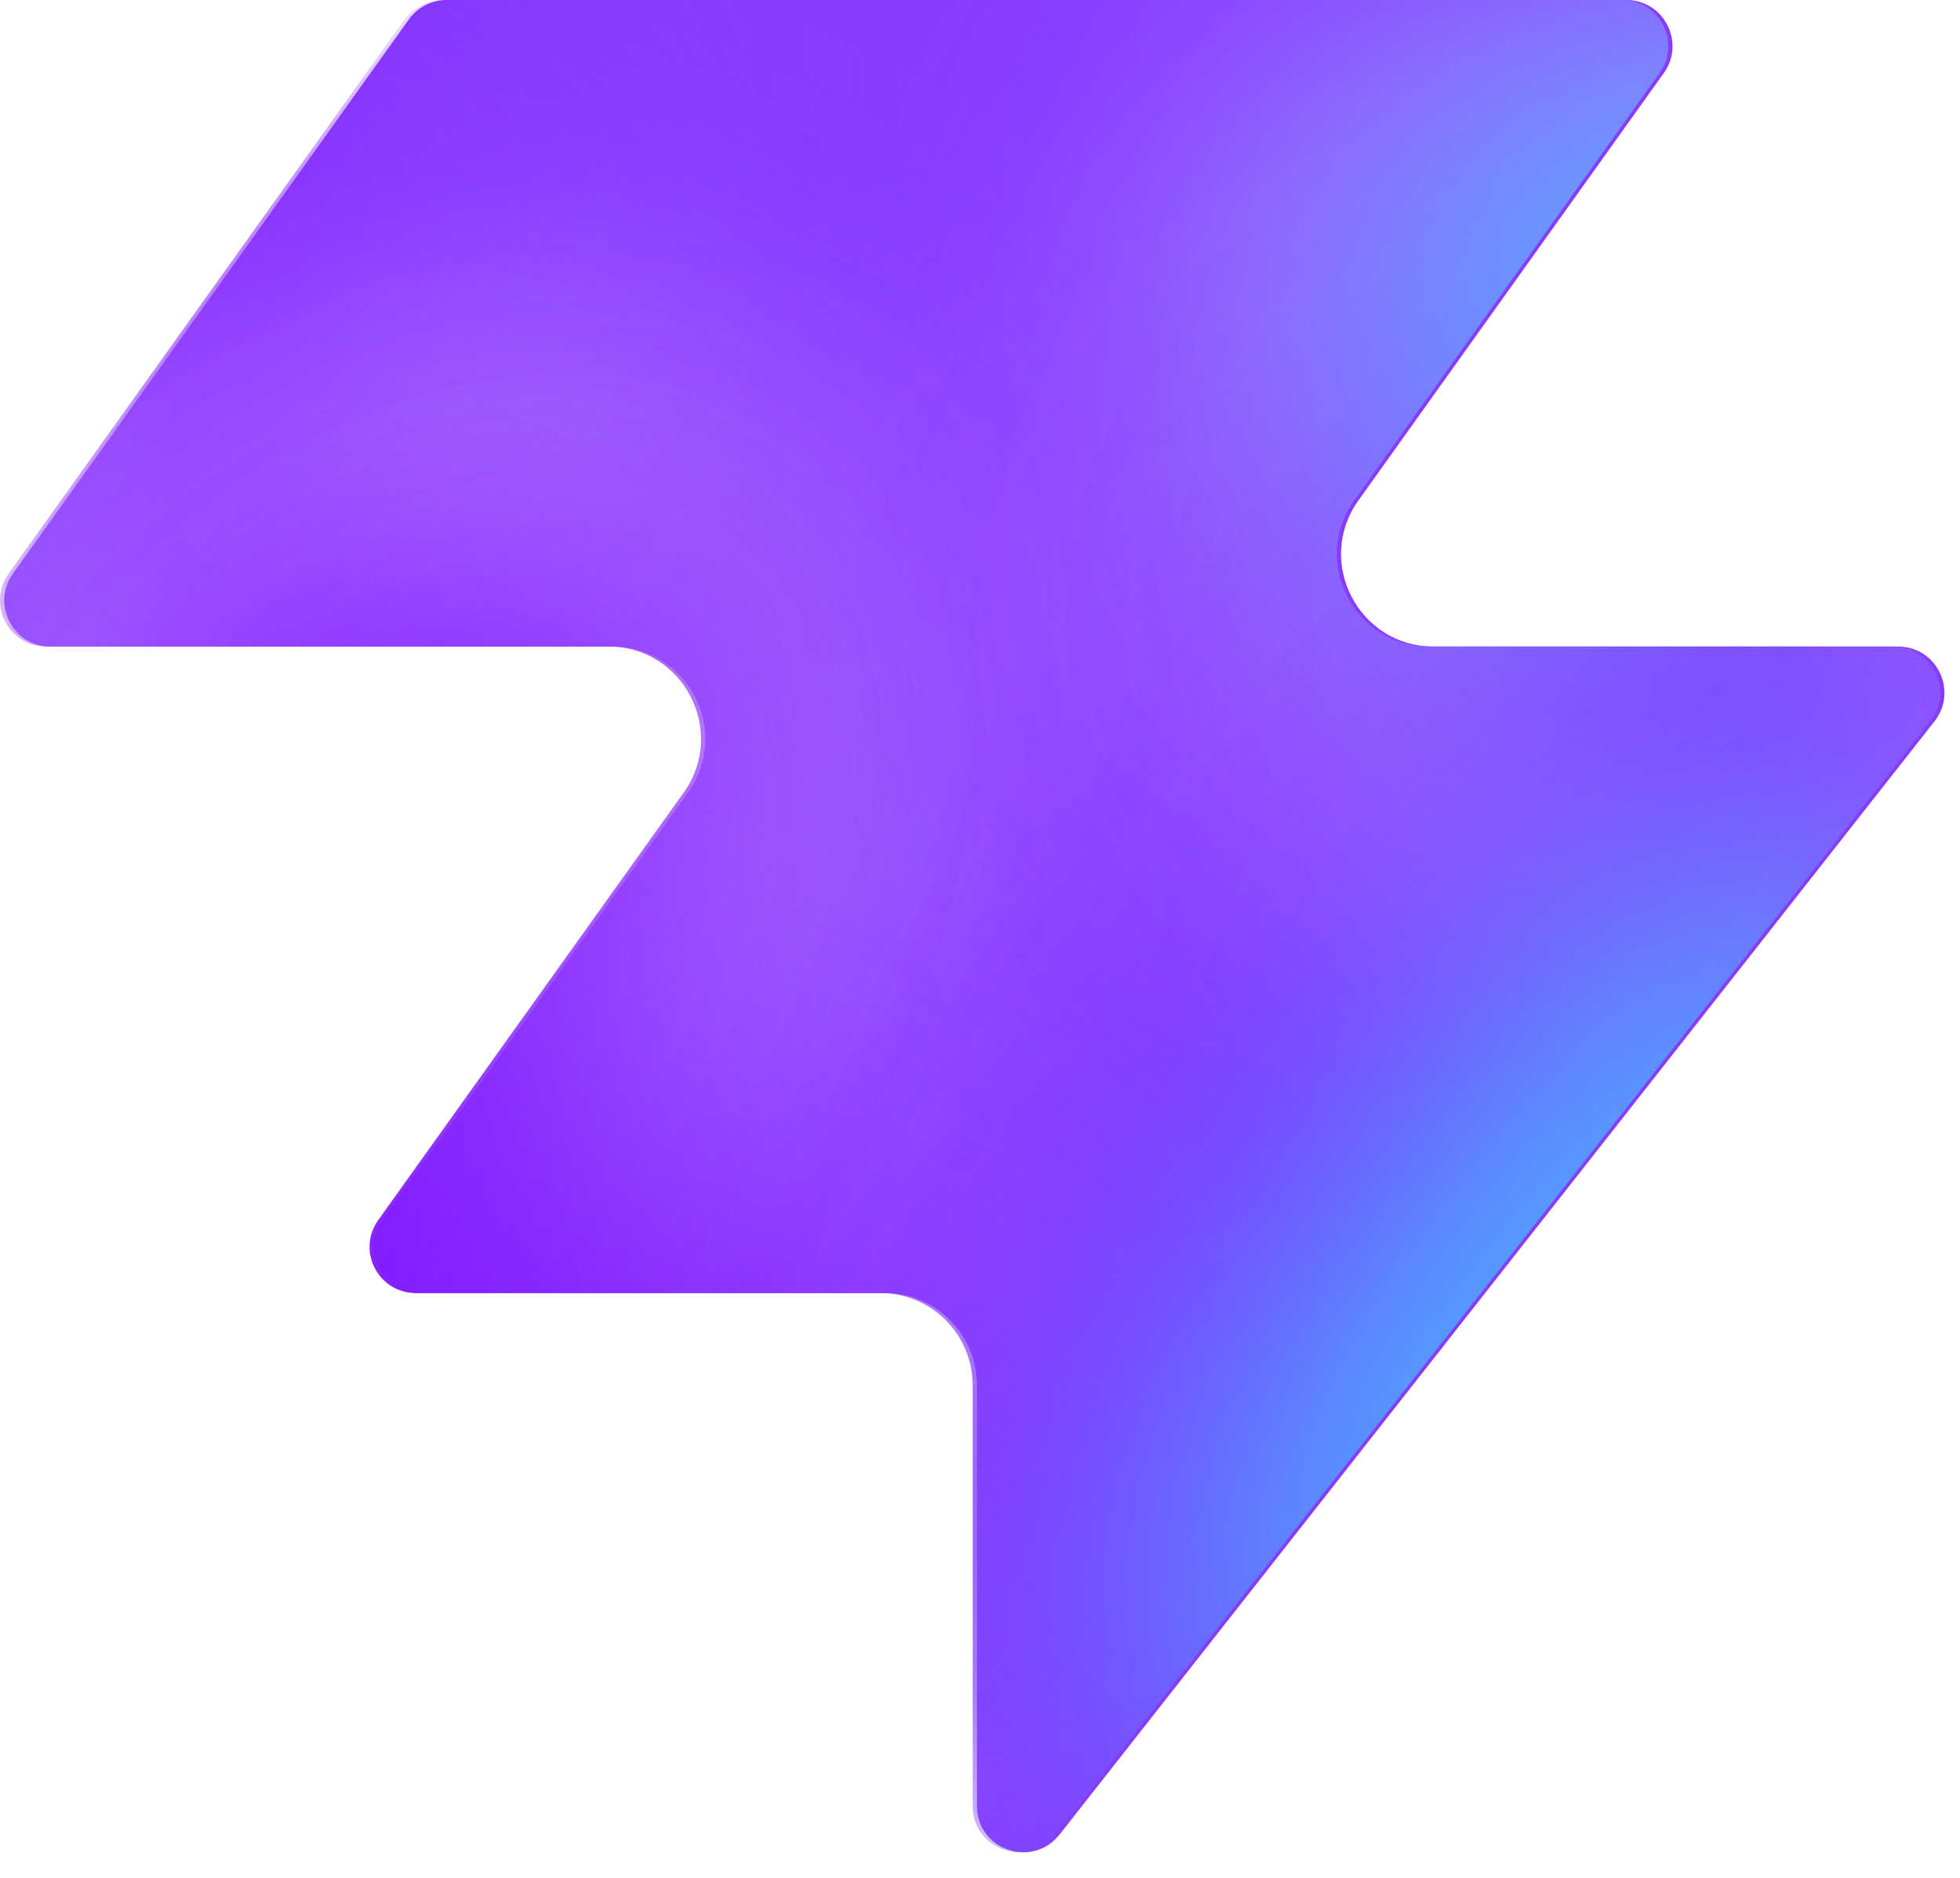
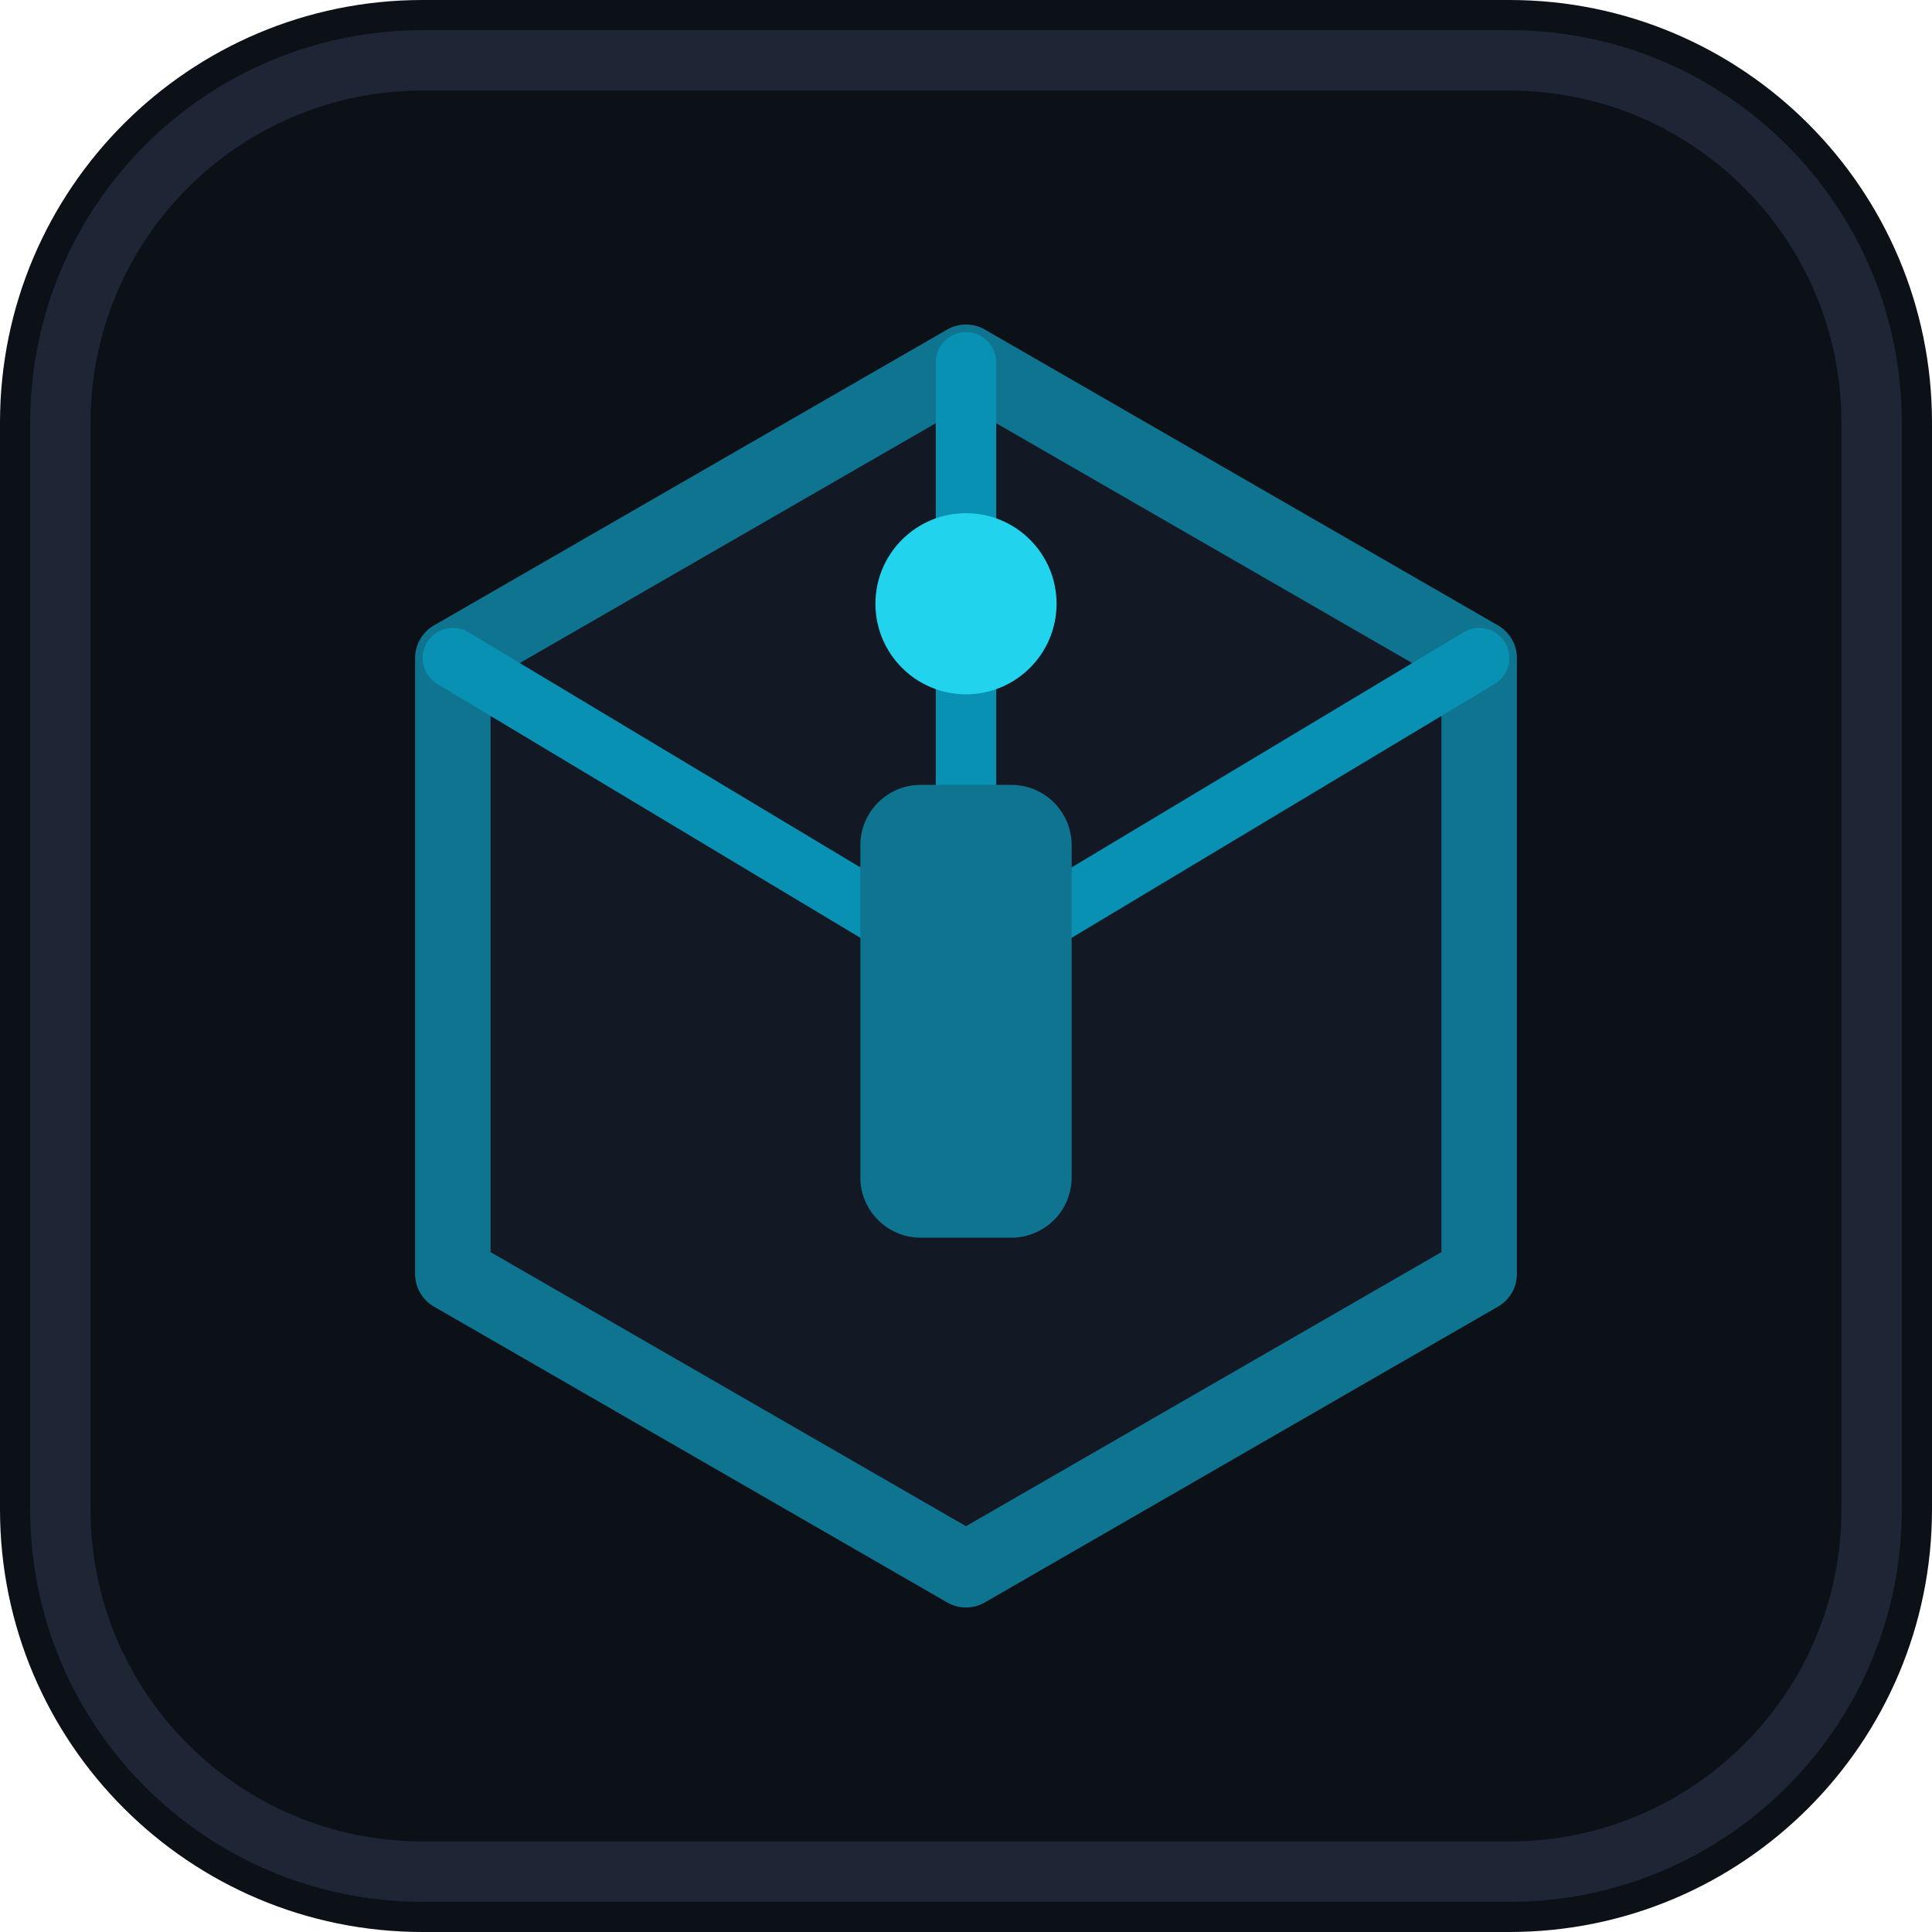
- <svg xmlns="http://www.w3.org/2000/svg" width="48" height="46" fill="none" viewBox="0 0 48 46">
-   <path fill="#863bff" d="M25.946 44.938c-.664.845-2.021.375-2.021-.698V33.937a2.26 2.26 0 0 0-2.262-2.262H10.287c-.92 0-1.456-1.04-.92-1.788l7.48-10.471c1.07-1.497 0-3.578-1.842-3.578H1.237c-.92 0-1.456-1.04-.92-1.788L10.013.474c.214-.297.556-.474.92-.474h28.894c.92 0 1.456 1.04.92 1.788l-7.48 10.471c-1.07 1.498 0 3.579 1.842 3.579h11.377c.943 0 1.473 1.088.89 1.83L25.947 44.94z" style="fill:#863bff;fill:color(display-p3 .525 .23 1);fill-opacity:1" />
-   <mask id="a" width="48" height="46" x="0" y="0" maskUnits="userSpaceOnUse" style="mask-type:alpha">
-     <path fill="#000" d="M25.842 44.938c-.664.844-2.021.375-2.021-.698V33.937a2.26 2.26 0 0 0-2.262-2.262H10.183c-.92 0-1.456-1.04-.92-1.788l7.48-10.471c1.07-1.498 0-3.579-1.842-3.579H1.133c-.92 0-1.456-1.04-.92-1.787L9.91.473c.214-.297.556-.474.92-.474h28.894c.92 0 1.456 1.04.92 1.788l-7.48 10.471c-1.07 1.498 0 3.578 1.842 3.578h11.377c.943 0 1.473 1.088.89 1.832L25.843 44.94z" style="fill:#000;fill-opacity:1" />
-   </mask>
-   <g mask="url(#a)">
-     <g filter="url(#b)">
-       <ellipse cx="5.508" cy="14.704" fill="#ede6ff" rx="5.508" ry="14.704" style="fill:#ede6ff;fill:color(display-p3 .927 .903 1);fill-opacity:1" transform="matrix(.00324 1 1 -.00324 -4.47 31.516)" />
-     </g>
-     <g filter="url(#c)">
-       <ellipse cx="10.399" cy="29.851" fill="#ede6ff" rx="10.399" ry="29.851" style="fill:#ede6ff;fill:color(display-p3 .927 .903 1);fill-opacity:1" transform="matrix(.00324 1 1 -.00324 -39.328 7.883)" />
-     </g>
-     <g filter="url(#d)">
-       <ellipse cx="5.508" cy="30.487" fill="#7e14ff" rx="5.508" ry="30.487" style="fill:#7e14ff;fill:color(display-p3 .492 .077 1);fill-opacity:1" transform="rotate(89.814 -25.913 -14.639)scale(1 -1)" />
-     </g>
-     <g filter="url(#e)">
-       <ellipse cx="5.508" cy="30.599" fill="#7e14ff" rx="5.508" ry="30.599" style="fill:#7e14ff;fill:color(display-p3 .492 .077 1);fill-opacity:1" transform="rotate(89.814 -32.644 -3.334)scale(1 -1)" />
-     </g>
-     <g filter="url(#f)">
-       <ellipse cx="5.508" cy="30.599" fill="#7e14ff" rx="5.508" ry="30.599" style="fill:#7e14ff;fill:color(display-p3 .492 .077 1);fill-opacity:1" transform="matrix(.00324 1 1 -.00324 -34.34 30.47)" />
-     </g>
-     <g filter="url(#g)">
-       <ellipse cx="14.072" cy="22.078" fill="#ede6ff" rx="14.072" ry="22.078" style="fill:#ede6ff;fill:color(display-p3 .927 .903 1);fill-opacity:1" transform="rotate(93.35 24.506 48.493)scale(-1 1)" />
-     </g>
-     <g filter="url(#h)">
-       <ellipse cx="3.47" cy="21.501" fill="#7e14ff" rx="3.47" ry="21.501" style="fill:#7e14ff;fill:color(display-p3 .492 .077 1);fill-opacity:1" transform="rotate(89.009 28.708 47.59)scale(-1 1)" />
-     </g>
-     <g filter="url(#i)">
-       <ellipse cx="3.47" cy="21.501" fill="#7e14ff" rx="3.47" ry="21.501" style="fill:#7e14ff;fill:color(display-p3 .492 .077 1);fill-opacity:1" transform="rotate(89.009 28.708 47.59)scale(-1 1)" />
-     </g>
-     <g filter="url(#j)">
-       <ellipse cx=".387" cy="8.972" fill="#7e14ff" rx="4.407" ry="29.108" style="fill:#7e14ff;fill:color(display-p3 .492 .077 1);fill-opacity:1" transform="rotate(39.51 .387 8.972)" />
-     </g>
-     <g filter="url(#k)">
-       <ellipse cx="47.523" cy="-6.092" fill="#7e14ff" rx="4.407" ry="29.108" style="fill:#7e14ff;fill:color(display-p3 .492 .077 1);fill-opacity:1" transform="rotate(37.892 47.523 -6.092)" />
-     </g>
-     <g filter="url(#l)">
-       <ellipse cx="41.412" cy="6.333" fill="#47bfff" rx="5.971" ry="9.665" style="fill:#47bfff;fill:color(display-p3 .28 .748 1);fill-opacity:1" transform="rotate(37.892 41.412 6.333)" />
-     </g>
-     <g filter="url(#m)">
-       <ellipse cx="-1.879" cy="38.332" fill="#7e14ff" rx="4.407" ry="29.108" style="fill:#7e14ff;fill:color(display-p3 .492 .077 1);fill-opacity:1" transform="rotate(37.892 -1.88 38.332)" />
-     </g>
-     <g filter="url(#n)">
-       <ellipse cx="-1.879" cy="38.332" fill="#7e14ff" rx="4.407" ry="29.108" style="fill:#7e14ff;fill:color(display-p3 .492 .077 1);fill-opacity:1" transform="rotate(37.892 -1.88 38.332)" />
-     </g>
-     <g filter="url(#o)">
-       <ellipse cx="35.651" cy="29.907" fill="#7e14ff" rx="4.407" ry="29.108" style="fill:#7e14ff;fill:color(display-p3 .492 .077 1);fill-opacity:1" transform="rotate(37.892 35.651 29.907)" />
-     </g>
-     <g filter="url(#p)">
-       <ellipse cx="38.418" cy="32.4" fill="#47bfff" rx="5.971" ry="15.297" style="fill:#47bfff;fill:color(display-p3 .28 .748 1);fill-opacity:1" transform="rotate(37.892 38.418 32.4)" />
-     </g>
-   </g>
-   <defs>
-     <filter id="b" width="60.045" height="41.654" x="-19.77" y="16.149" color-interpolation-filters="sRGB" filterUnits="userSpaceOnUse">
-       <feFlood flood-opacity="0" result="BackgroundImageFix" />
-       <feBlend in="SourceGraphic" in2="BackgroundImageFix" result="shape" />
-       <feGaussianBlur result="effect1_foregroundBlur_2002_17158" stdDeviation="7.659" />
-     </filter>
-     <filter id="c" width="90.34" height="51.437" x="-54.613" y="-7.533" color-interpolation-filters="sRGB" filterUnits="userSpaceOnUse">
-       <feFlood flood-opacity="0" result="BackgroundImageFix" />
-       <feBlend in="SourceGraphic" in2="BackgroundImageFix" result="shape" />
-       <feGaussianBlur result="effect1_foregroundBlur_2002_17158" stdDeviation="7.659" />
-     </filter>
-     <filter id="d" width="79.355" height="29.4" x="-49.64" y="2.03" color-interpolation-filters="sRGB" filterUnits="userSpaceOnUse">
-       <feFlood flood-opacity="0" result="BackgroundImageFix" />
-       <feBlend in="SourceGraphic" in2="BackgroundImageFix" result="shape" />
-       <feGaussianBlur result="effect1_foregroundBlur_2002_17158" stdDeviation="4.596" />
-     </filter>
-     <filter id="e" width="79.579" height="29.4" x="-45.045" y="20.029" color-interpolation-filters="sRGB" filterUnits="userSpaceOnUse">
-       <feFlood flood-opacity="0" result="BackgroundImageFix" />
-       <feBlend in="SourceGraphic" in2="BackgroundImageFix" result="shape" />
-       <feGaussianBlur result="effect1_foregroundBlur_2002_17158" stdDeviation="4.596" />
-     </filter>
-     <filter id="f" width="79.579" height="29.4" x="-43.513" y="21.178" color-interpolation-filters="sRGB" filterUnits="userSpaceOnUse">
-       <feFlood flood-opacity="0" result="BackgroundImageFix" />
-       <feBlend in="SourceGraphic" in2="BackgroundImageFix" result="shape" />
-       <feGaussianBlur result="effect1_foregroundBlur_2002_17158" stdDeviation="4.596" />
-     </filter>
-     <filter id="g" width="74.749" height="58.852" x="15.756" y="-17.901" color-interpolation-filters="sRGB" filterUnits="userSpaceOnUse">
-       <feFlood flood-opacity="0" result="BackgroundImageFix" />
-       <feBlend in="SourceGraphic" in2="BackgroundImageFix" result="shape" />
-       <feGaussianBlur result="effect1_foregroundBlur_2002_17158" stdDeviation="7.659" />
-     </filter>
-     <filter id="h" width="61.377" height="25.362" x="23.548" y="2.284" color-interpolation-filters="sRGB" filterUnits="userSpaceOnUse">
-       <feFlood flood-opacity="0" result="BackgroundImageFix" />
-       <feBlend in="SourceGraphic" in2="BackgroundImageFix" result="shape" />
-       <feGaussianBlur result="effect1_foregroundBlur_2002_17158" stdDeviation="4.596" />
-     </filter>
-     <filter id="i" width="61.377" height="25.362" x="23.548" y="2.284" color-interpolation-filters="sRGB" filterUnits="userSpaceOnUse">
-       <feFlood flood-opacity="0" result="BackgroundImageFix" />
-       <feBlend in="SourceGraphic" in2="BackgroundImageFix" result="shape" />
-       <feGaussianBlur result="effect1_foregroundBlur_2002_17158" stdDeviation="4.596" />
-     </filter>
-     <filter id="j" width="56.045" height="63.649" x="-27.636" y="-22.853" color-interpolation-filters="sRGB" filterUnits="userSpaceOnUse">
-       <feFlood flood-opacity="0" result="BackgroundImageFix" />
-       <feBlend in="SourceGraphic" in2="BackgroundImageFix" result="shape" />
-       <feGaussianBlur result="effect1_foregroundBlur_2002_17158" stdDeviation="4.596" />
-     </filter>
-     <filter id="k" width="54.814" height="64.646" x="20.116" y="-38.415" color-interpolation-filters="sRGB" filterUnits="userSpaceOnUse">
-       <feFlood flood-opacity="0" result="BackgroundImageFix" />
-       <feBlend in="SourceGraphic" in2="BackgroundImageFix" result="shape" />
-       <feGaussianBlur result="effect1_foregroundBlur_2002_17158" stdDeviation="4.596" />
-     </filter>
-     <filter id="l" width="33.541" height="35.313" x="24.641" y="-11.323" color-interpolation-filters="sRGB" filterUnits="userSpaceOnUse">
-       <feFlood flood-opacity="0" result="BackgroundImageFix" />
-       <feBlend in="SourceGraphic" in2="BackgroundImageFix" result="shape" />
-       <feGaussianBlur result="effect1_foregroundBlur_2002_17158" stdDeviation="4.596" />
-     </filter>
-     <filter id="m" width="54.814" height="64.646" x="-29.286" y="6.009" color-interpolation-filters="sRGB" filterUnits="userSpaceOnUse">
-       <feFlood flood-opacity="0" result="BackgroundImageFix" />
-       <feBlend in="SourceGraphic" in2="BackgroundImageFix" result="shape" />
-       <feGaussianBlur result="effect1_foregroundBlur_2002_17158" stdDeviation="4.596" />
-     </filter>
-     <filter id="n" width="54.814" height="64.646" x="-29.286" y="6.009" color-interpolation-filters="sRGB" filterUnits="userSpaceOnUse">
-       <feFlood flood-opacity="0" result="BackgroundImageFix" />
-       <feBlend in="SourceGraphic" in2="BackgroundImageFix" result="shape" />
-       <feGaussianBlur result="effect1_foregroundBlur_2002_17158" stdDeviation="4.596" />
-     </filter>
-     <filter id="o" width="54.814" height="64.646" x="8.244" y="-2.416" color-interpolation-filters="sRGB" filterUnits="userSpaceOnUse">
-       <feFlood flood-opacity="0" result="BackgroundImageFix" />
-       <feBlend in="SourceGraphic" in2="BackgroundImageFix" result="shape" />
-       <feGaussianBlur result="effect1_foregroundBlur_2002_17158" stdDeviation="4.596" />
-     </filter>
-     <filter id="p" width="39.409" height="43.623" x="18.713" y="10.588" color-interpolation-filters="sRGB" filterUnits="userSpaceOnUse">
-       <feFlood flood-opacity="0" result="BackgroundImageFix" />
-       <feBlend in="SourceGraphic" in2="BackgroundImageFix" result="shape" />
-       <feGaussianBlur result="effect1_foregroundBlur_2002_17158" stdDeviation="4.596" />
-     </filter>
-   </defs>
+ <svg xmlns="http://www.w3.org/2000/svg" viewBox="0 0 64 64" width="64" height="64" fill="none">
+   <rect width="64" height="64" rx="14" fill="#0C1017" />
+   <rect x="2" y="2" width="60" height="60" rx="12" stroke="#1E2636" stroke-width="2" />
+   <path d="M32 12L49 21.8V42.2L32 52L15 42.2V21.8L32 12Z" fill="#131924" stroke="#0E7490" stroke-width="2.5" stroke-linejoin="round" />
+   <path d="M32 12V32M49 21.8L32 32M15 21.8L32 32" stroke="#0891B2" stroke-width="2" stroke-linecap="round" />
+   <rect x="28.5" y="26" width="7" height="15" rx="2" fill="#0E7490" />
+   <circle cx="32" cy="20" r="3" fill="#22D3EE" />
</svg>
